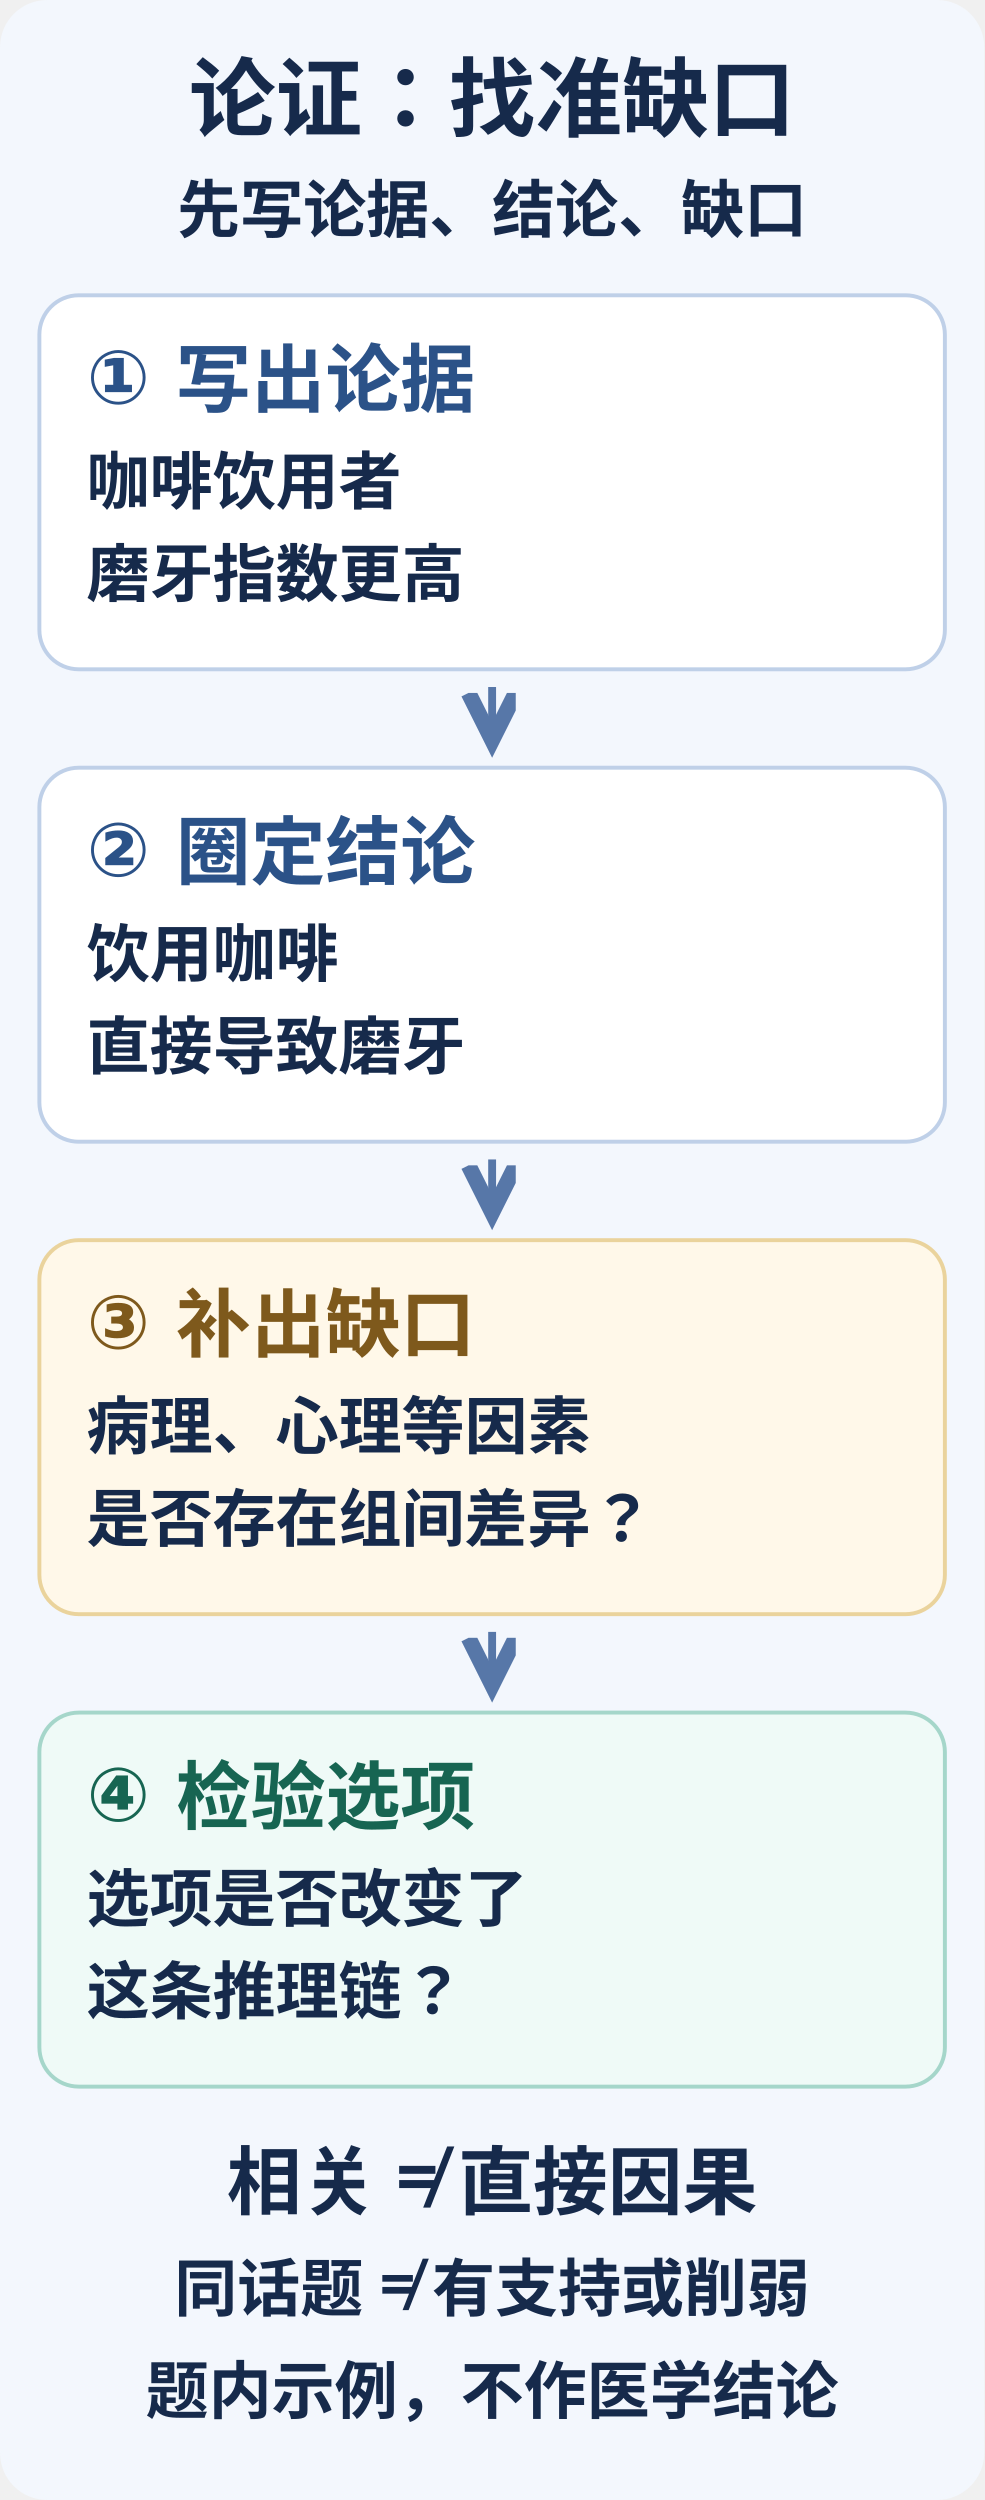
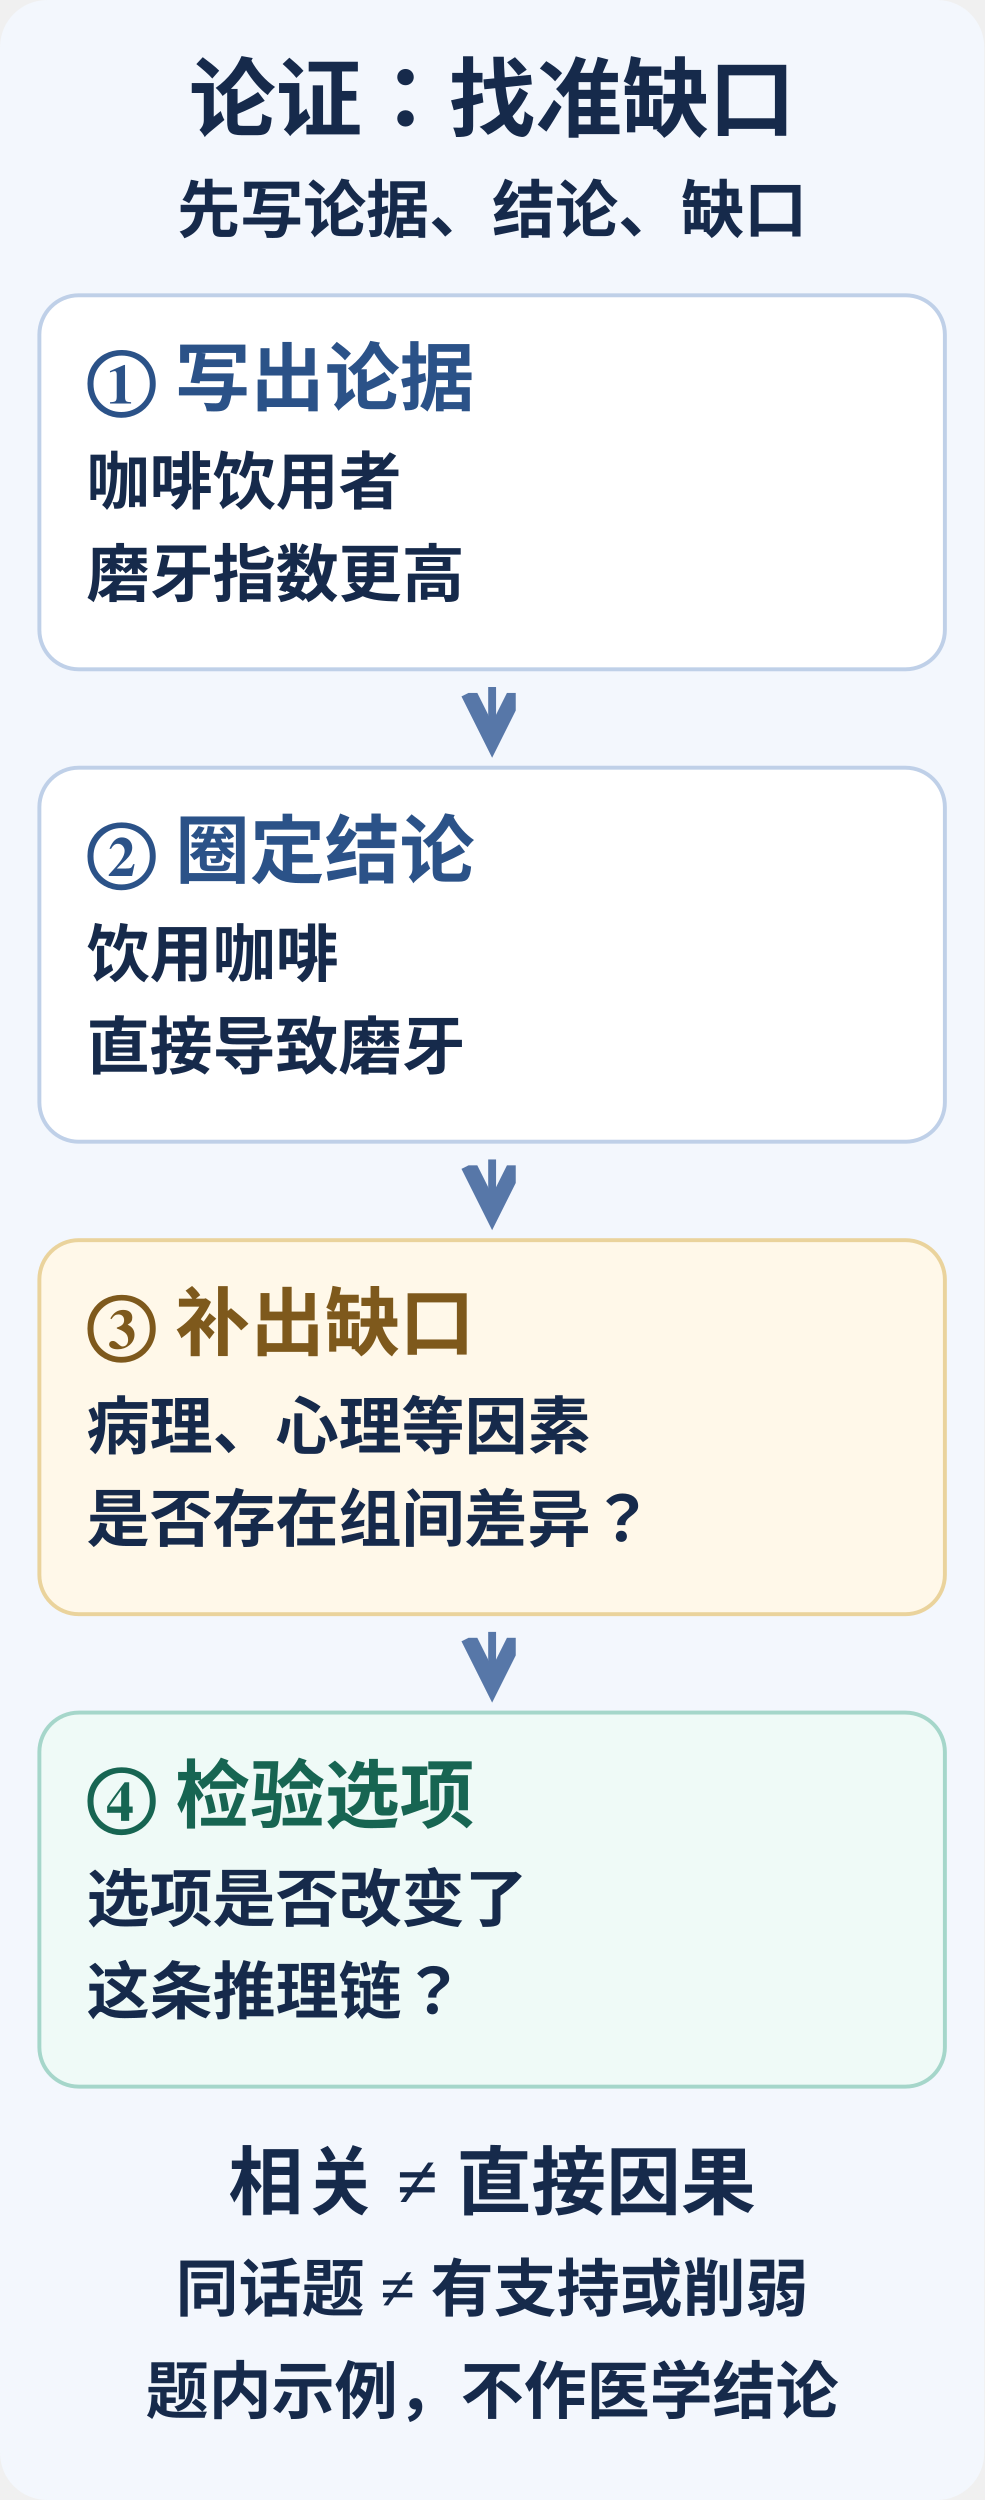
<svg xmlns="http://www.w3.org/2000/svg" width="500" height="1270" viewBox="0 0 500 1270" role="img" aria-labelledby="title desc">
  <defs>
    <marker id="arrow" markerWidth="10" markerHeight="10" refX="6" refY="3" orient="auto">
      <path d="M0 0 L6 3 L0 6" fill="none" stroke="#5777a8" stroke-width="2" />
    </marker>
  </defs>
  <rect width="500" height="1270" rx="24" fill="#f3f7fd" />
-   <g font-family="Microsoft YaHei, PingFang SC, sans-serif" fill="#162a4b">
+   <g font-family="'Times New Roman', 'KaiTi', '楷体', 'STKaiti', 'Kaiti SC', serif" fill="#162a4b">
    <text x="250" y="66" font-size="44" font-weight="700" text-anchor="middle" fill="#162a4b">论证：找准缺口</text>
    <text x="250" y="118" font-size="32" font-weight="600" text-anchor="middle" fill="#162a4b">先写论据、结论、缺口</text>
    <rect x="20" y="150" width="460" height="190" rx="20" fill="#fff" stroke="#bfd0e8" stroke-width="2" />
    <text x="44" y="205" font-size="38" font-weight="700" text-anchor="start" fill="#2b5288">① 写出论据</text>
    <text x="44" y="256" font-size="32" font-weight="600" text-anchor="start" fill="#162a4b">咖啡饮用者</text>
    <text x="44" y="303" font-size="32" font-weight="600" text-anchor="start" fill="#162a4b">磨牙指数更高</text>
    <path d="M250 349 V376" fill="none" stroke="#5777a8" stroke-width="4" marker-end="url(#arrow)" />
    <rect x="20" y="390" width="460" height="190" rx="20" fill="#fff" stroke="#bfd0e8" stroke-width="2" />
    <text x="44" y="445" font-size="38" font-weight="700" text-anchor="start" fill="#2b5288">② 圈定结论</text>
    <text x="44" y="496" font-size="32" font-weight="600" text-anchor="start" fill="#162a4b">饮用咖啡</text>
    <text x="44" y="543" font-size="32" font-weight="600" text-anchor="start" fill="#162a4b">直接导致磨牙</text>
    <path d="M250 589 V616" fill="none" stroke="#5777a8" stroke-width="4" marker-end="url(#arrow)" />
    <rect x="20" y="630" width="460" height="190" rx="20" fill="#fff8e9" stroke="#ead39c" stroke-width="2" />
    <text x="44" y="685" font-size="38" font-weight="700" text-anchor="start" fill="#7e591c">③ 补出缺口</text>
    <text x="44" y="736" font-size="32" font-weight="600" text-anchor="start" fill="#162a4b">病理、心理等因素</text>
    <text x="44" y="783" font-size="32" font-weight="600" text-anchor="start" fill="#162a4b">是否存在组间差异？</text>
    <path d="M250 829 V856" fill="none" stroke="#5777a8" stroke-width="4" marker-end="url(#arrow)" />
    <rect x="20" y="870" width="460" height="190" rx="20" fill="#effaf7" stroke="#a5d6ca" stroke-width="2" />
    <text x="44" y="925" font-size="38" font-weight="700" text-anchor="start" fill="#176552">④ 检验选项</text>
    <text x="44" y="976" font-size="32" font-weight="600" text-anchor="start" fill="#162a4b">选项是否改变了</text>
    <text x="44" y="1023" font-size="32" font-weight="600" text-anchor="start" fill="#162a4b">这条推理链？</text>
    <text x="250" y="1122" font-size="38" font-weight="700" text-anchor="middle" fill="#162a4b">相关 ≠ 直接因果</text>
    <text x="250" y="1174" font-size="32" font-weight="600" text-anchor="middle" fill="#162a4b">同话题 ≠ 有支持或削弱</text>
    <text x="250" y="1226" font-size="32" font-weight="600" text-anchor="middle" fill="#162a4b">题内示例，不作医学结论</text>
  </g>
</svg>
